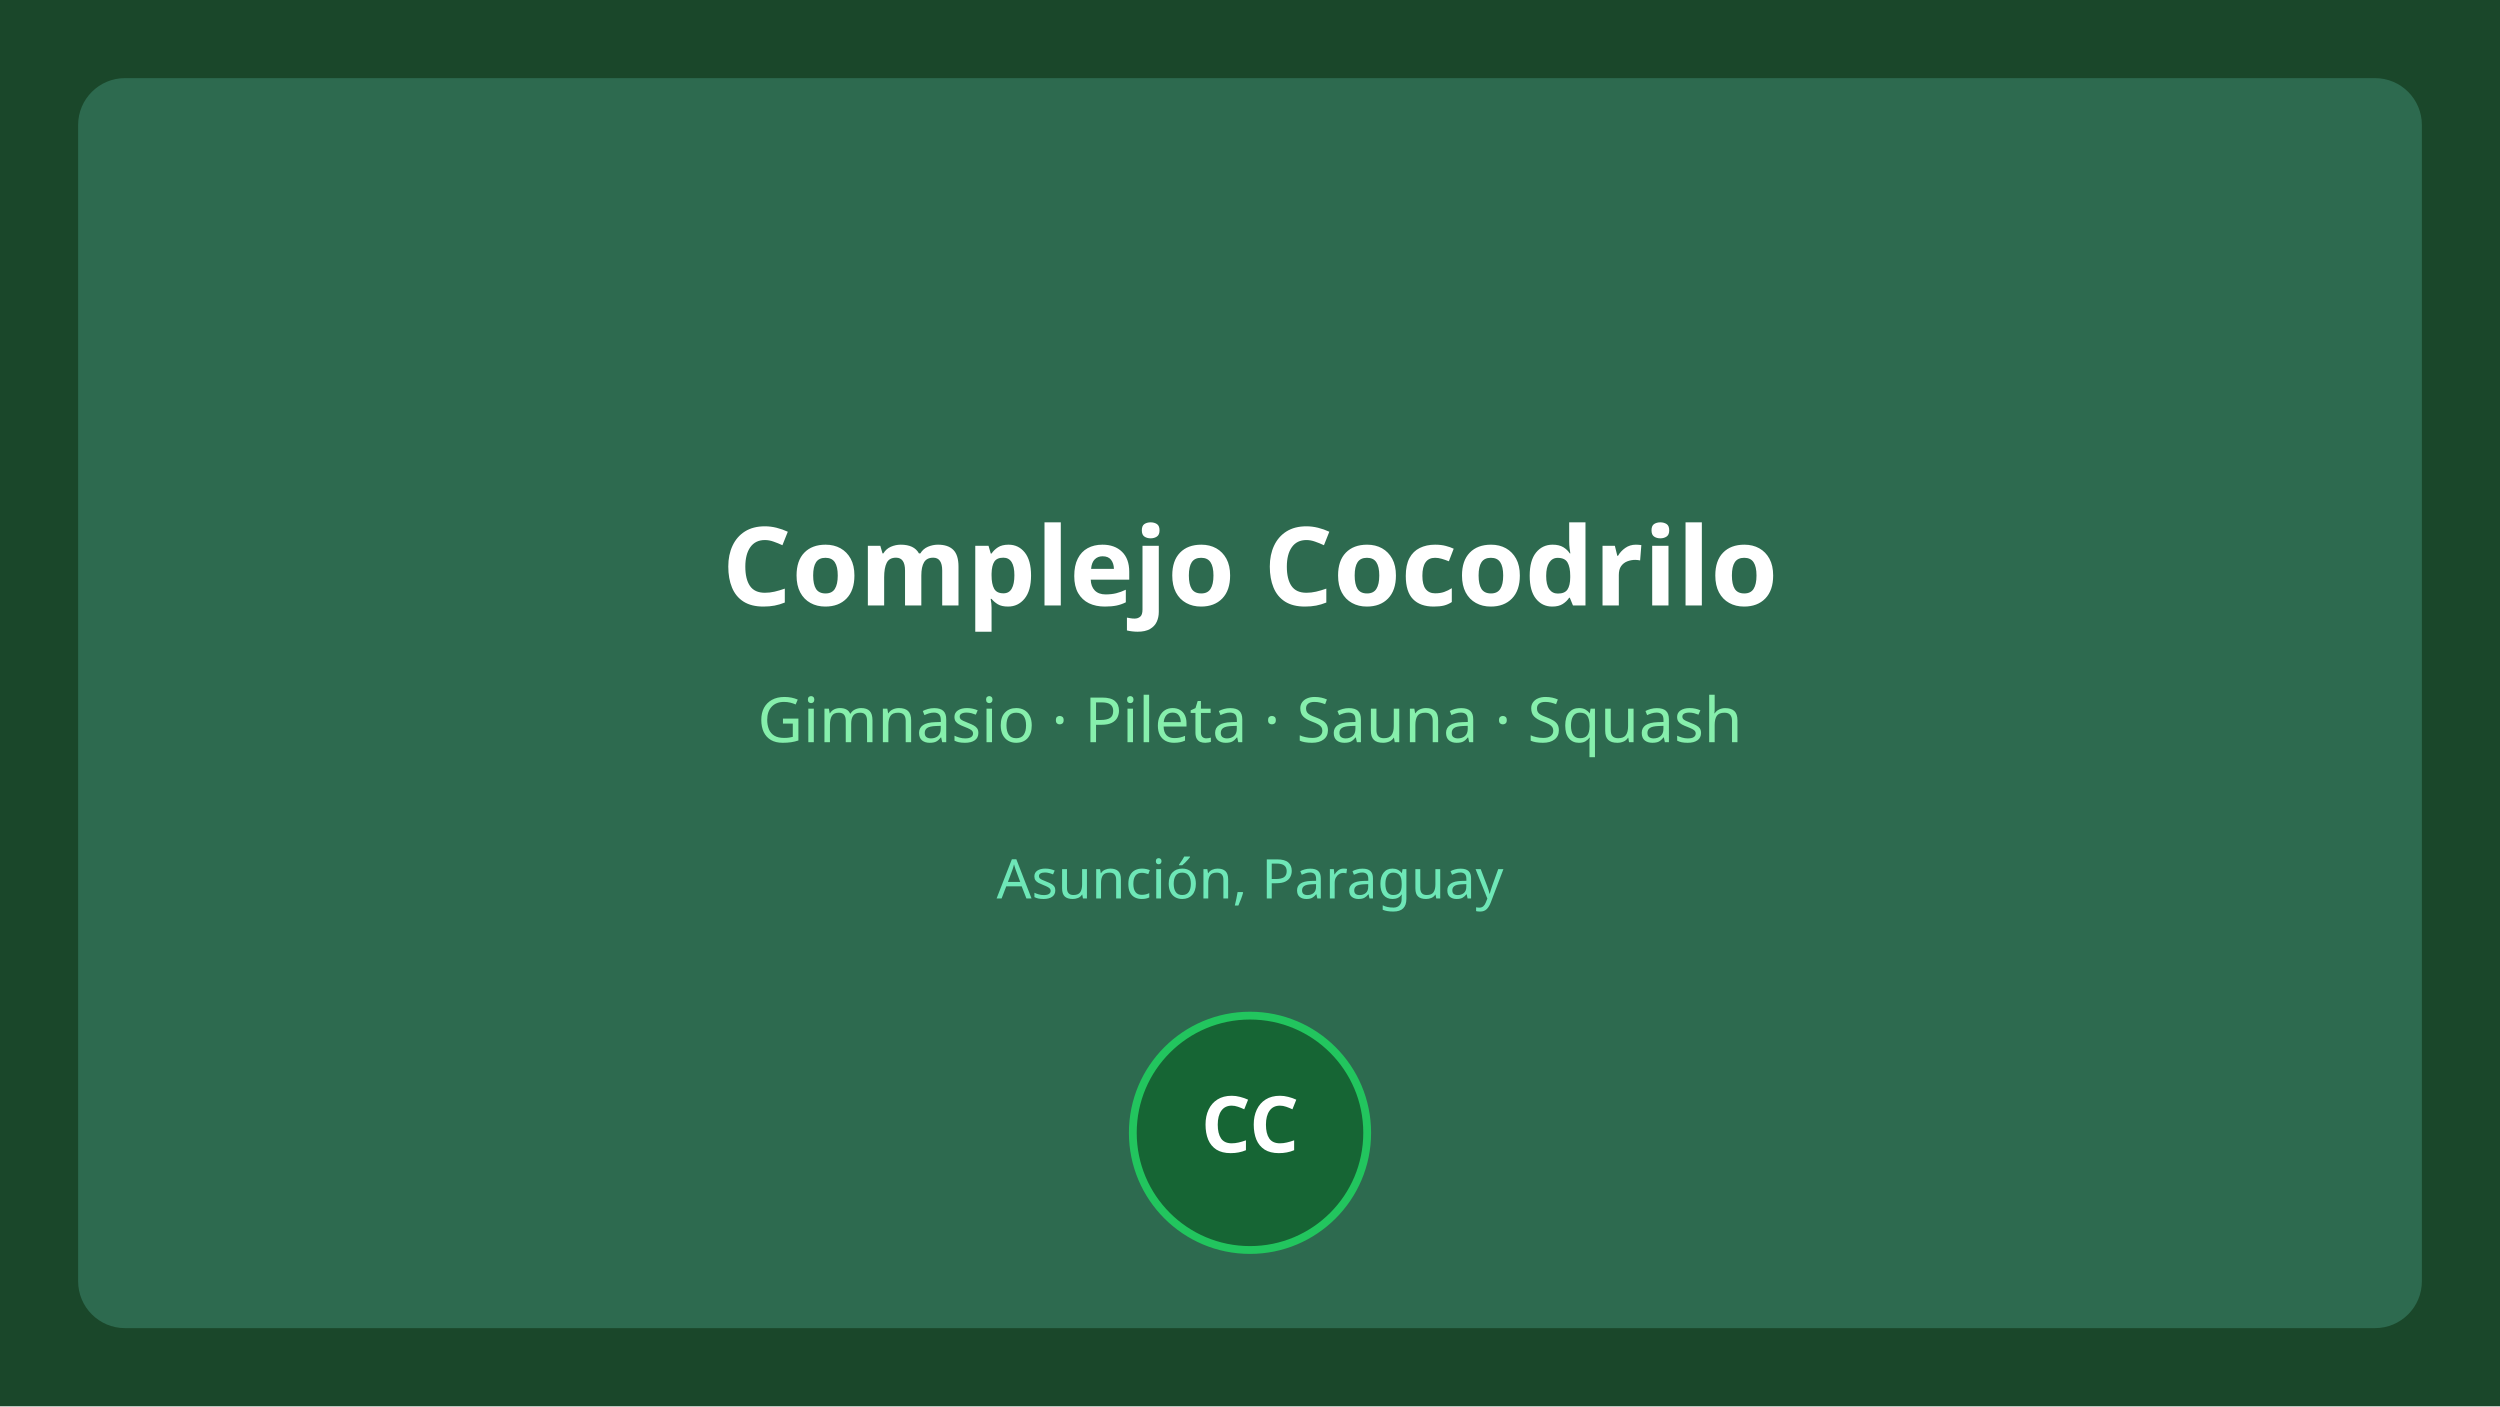
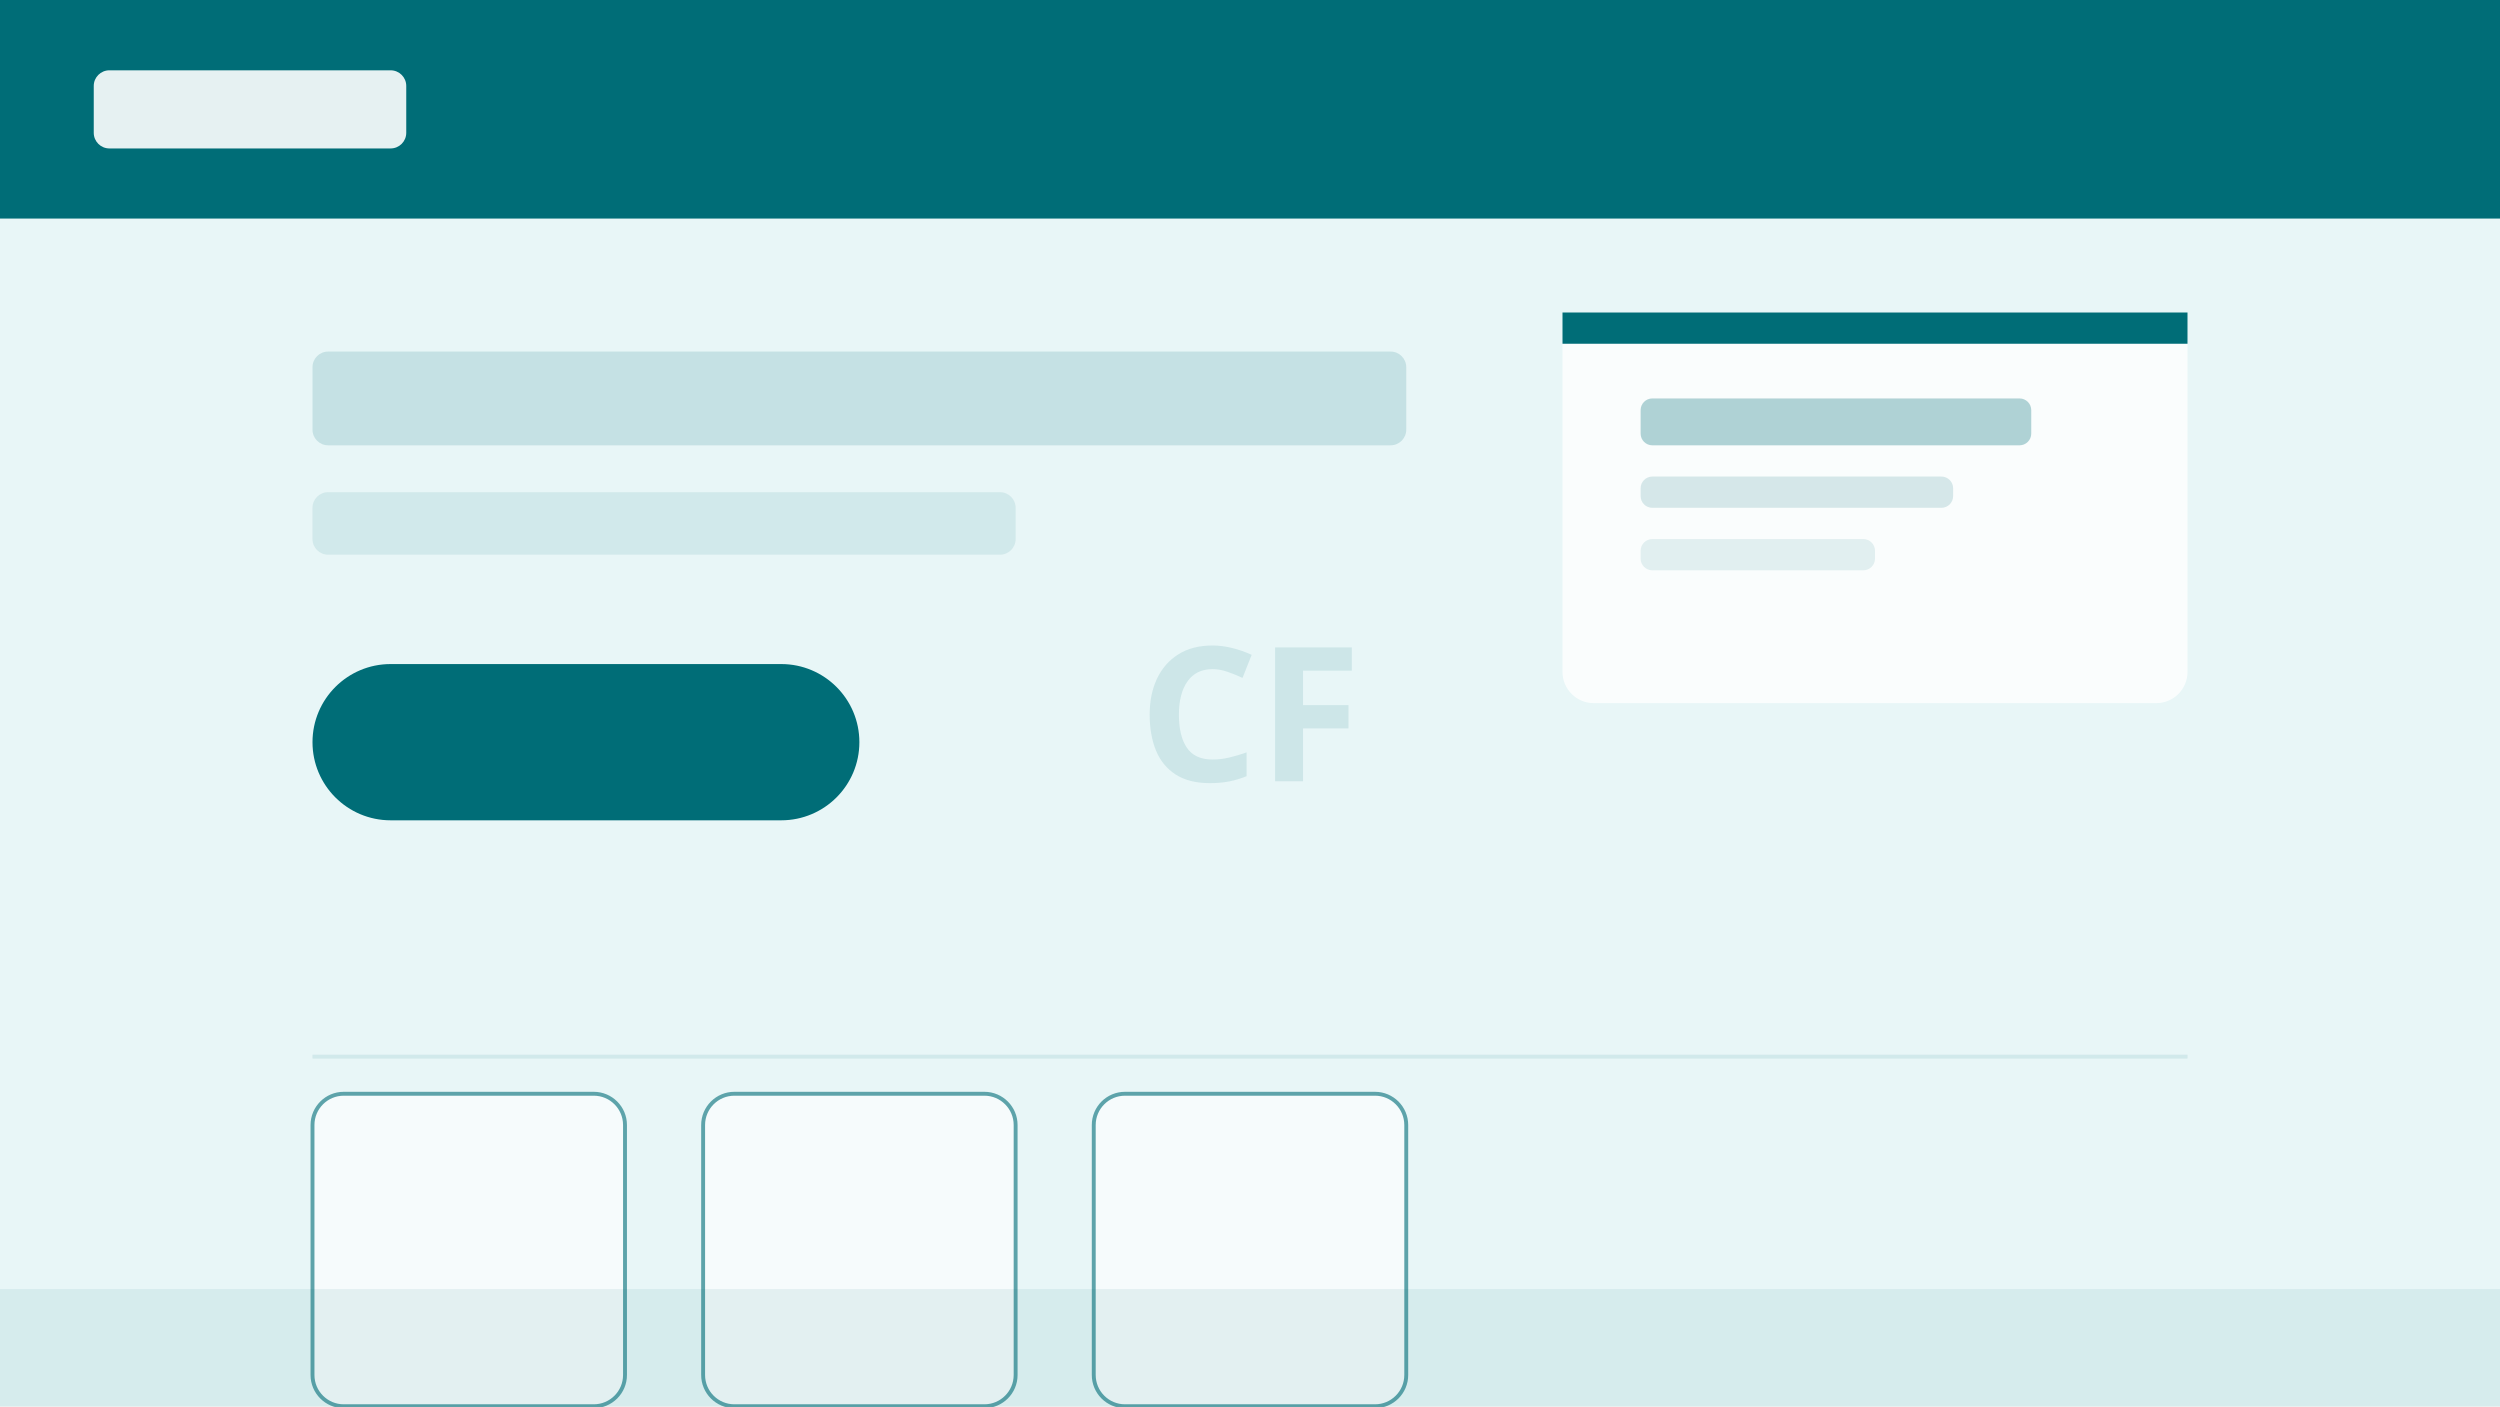
<svg xmlns="http://www.w3.org/2000/svg" width="640" height="360" viewBox="0 0 640 360">
-   <rect width="640" height="360" fill="#1a472a" />
-   <rect x="20" y="20" width="600" height="320" rx="12" fill="#2d6a4f" />
-   <text x="320" y="155" text-anchor="middle" font-family="system-ui" font-size="28" font-weight="bold" fill="#ffffff">Complejo Cocodrilo</text>
-   <text x="320" y="190" text-anchor="middle" font-family="system-ui" font-size="16" fill="#86efac">Gimnasio · Pileta · Sauna · Squash</text>
-   <text x="320" y="230" text-anchor="middle" font-family="system-ui" font-size="14" fill="#6ee7b7">Asunción, Paraguay</text>
-   <circle cx="320" cy="290" r="30" fill="#166534" stroke="#22c55e" stroke-width="2" />
-   <text x="320" y="295" text-anchor="middle" font-family="system-ui" font-size="20" font-weight="bold" fill="#fff">CC</text>
+   <rect width="640" height="360" fill="#e8f6f7" />
+   <rect x="0" y="0" width="640" height="56" fill="#006d77" />
+   <rect x="24" y="18" width="80" height="20" rx="4" fill="white" opacity="0.9" />
+   <rect x="0" y="56" width="640" height="200" fill="#e8f6f7" />
+   <rect x="80" y="90" width="280" height="24" rx="4" fill="#006d77" opacity="0.15" />
+   <rect x="80" y="126" width="180" height="16" rx="4" fill="#006d77" opacity="0.1" />
+   <rect x="80" y="170" width="140" height="40" rx="20" fill="#006d77" />
+   <rect x="400" y="80" width="160" height="100" rx="8" fill="white" opacity="0.8" />
+   <rect x="400" y="80" width="160" height="8" rx="0" fill="#006d77" />
+   <rect x="420" y="102" width="100" height="12" rx="3" fill="#006d77" opacity="0.3" />
+   <rect x="420" y="122" width="80" height="8" rx="3" fill="#006d77" opacity="0.15" />
+   <rect x="420" y="138" width="60" height="8" rx="3" fill="#006d77" opacity="0.1" />
+   <rect x="80" y="270" width="480" height="1" fill="#006d77" opacity="0.1" />
+   <rect x="80" y="280" width="80" height="80" rx="8" fill="white" stroke="#006d77" stroke-width="1" opacity="0.6" />
+   <rect x="180" y="280" width="80" height="80" rx="8" fill="white" stroke="#006d77" stroke-width="1" opacity="0.6" />
+   <rect x="280" y="280" width="80" height="80" rx="8" fill="white" stroke="#006d77" stroke-width="1" opacity="0.6" />
+   <text x="320" y="200" font-family="system-ui,sans-serif" font-size="48" font-weight="700" fill="#006d77" opacity="0.12" text-anchor="middle">CF</text>
+   <rect x="0" y="330" width="640" height="30" fill="#006d77" opacity="0.08" />
</svg>
